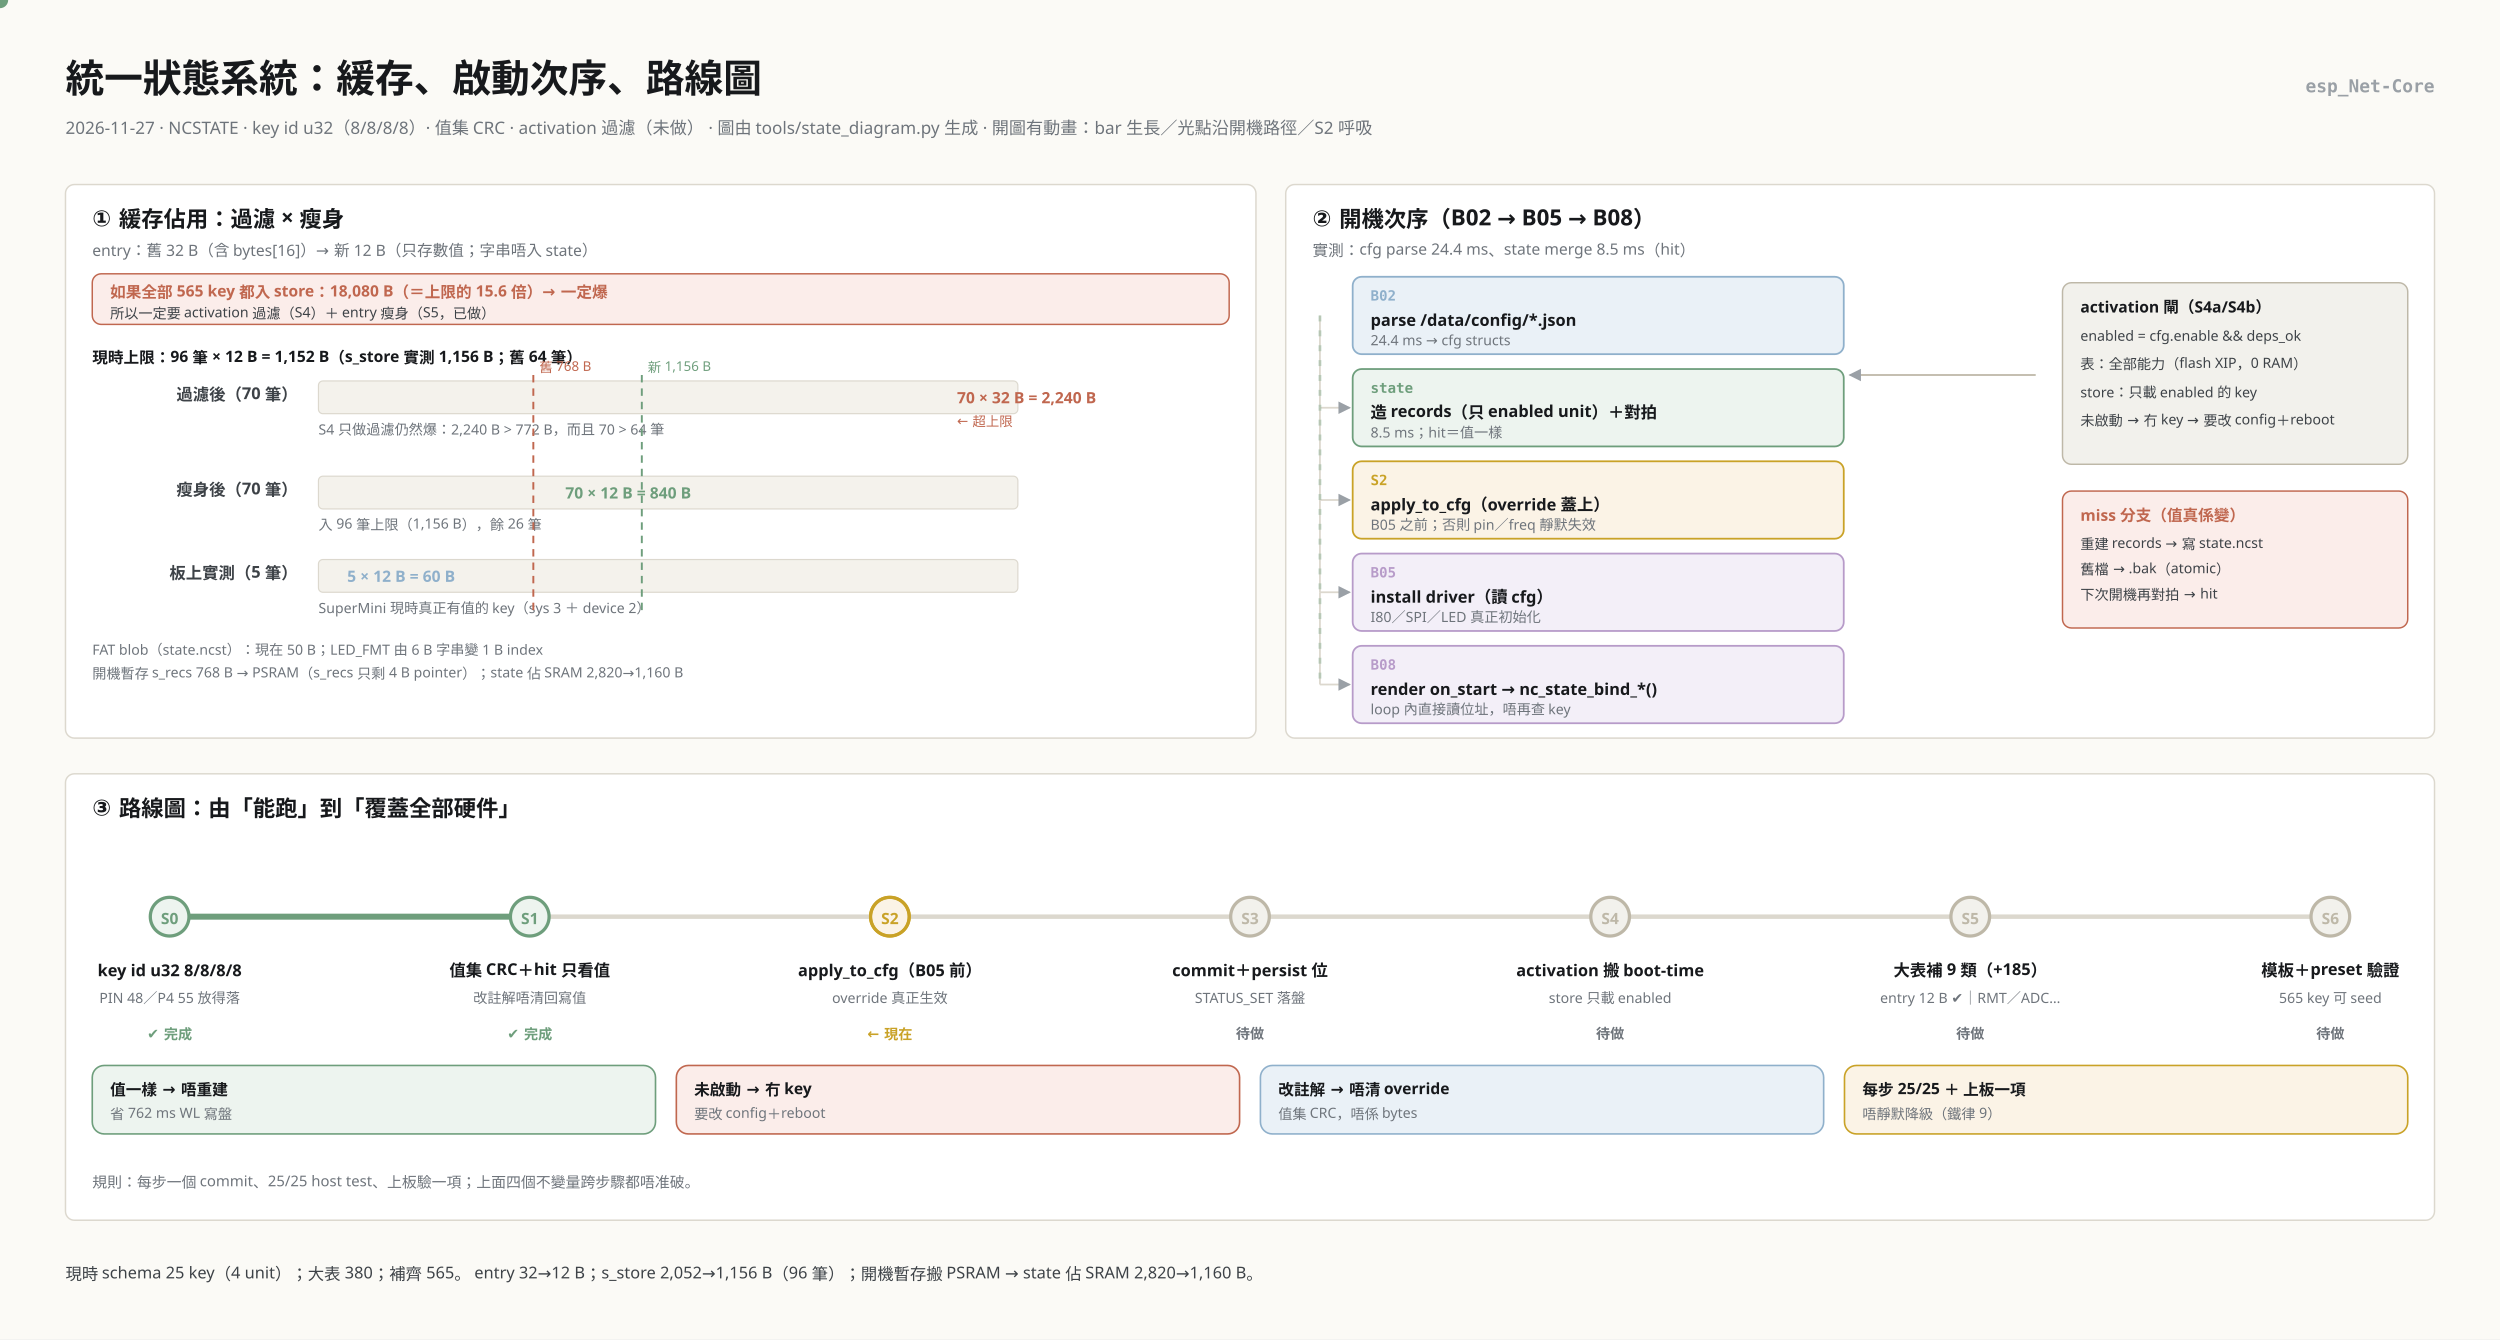
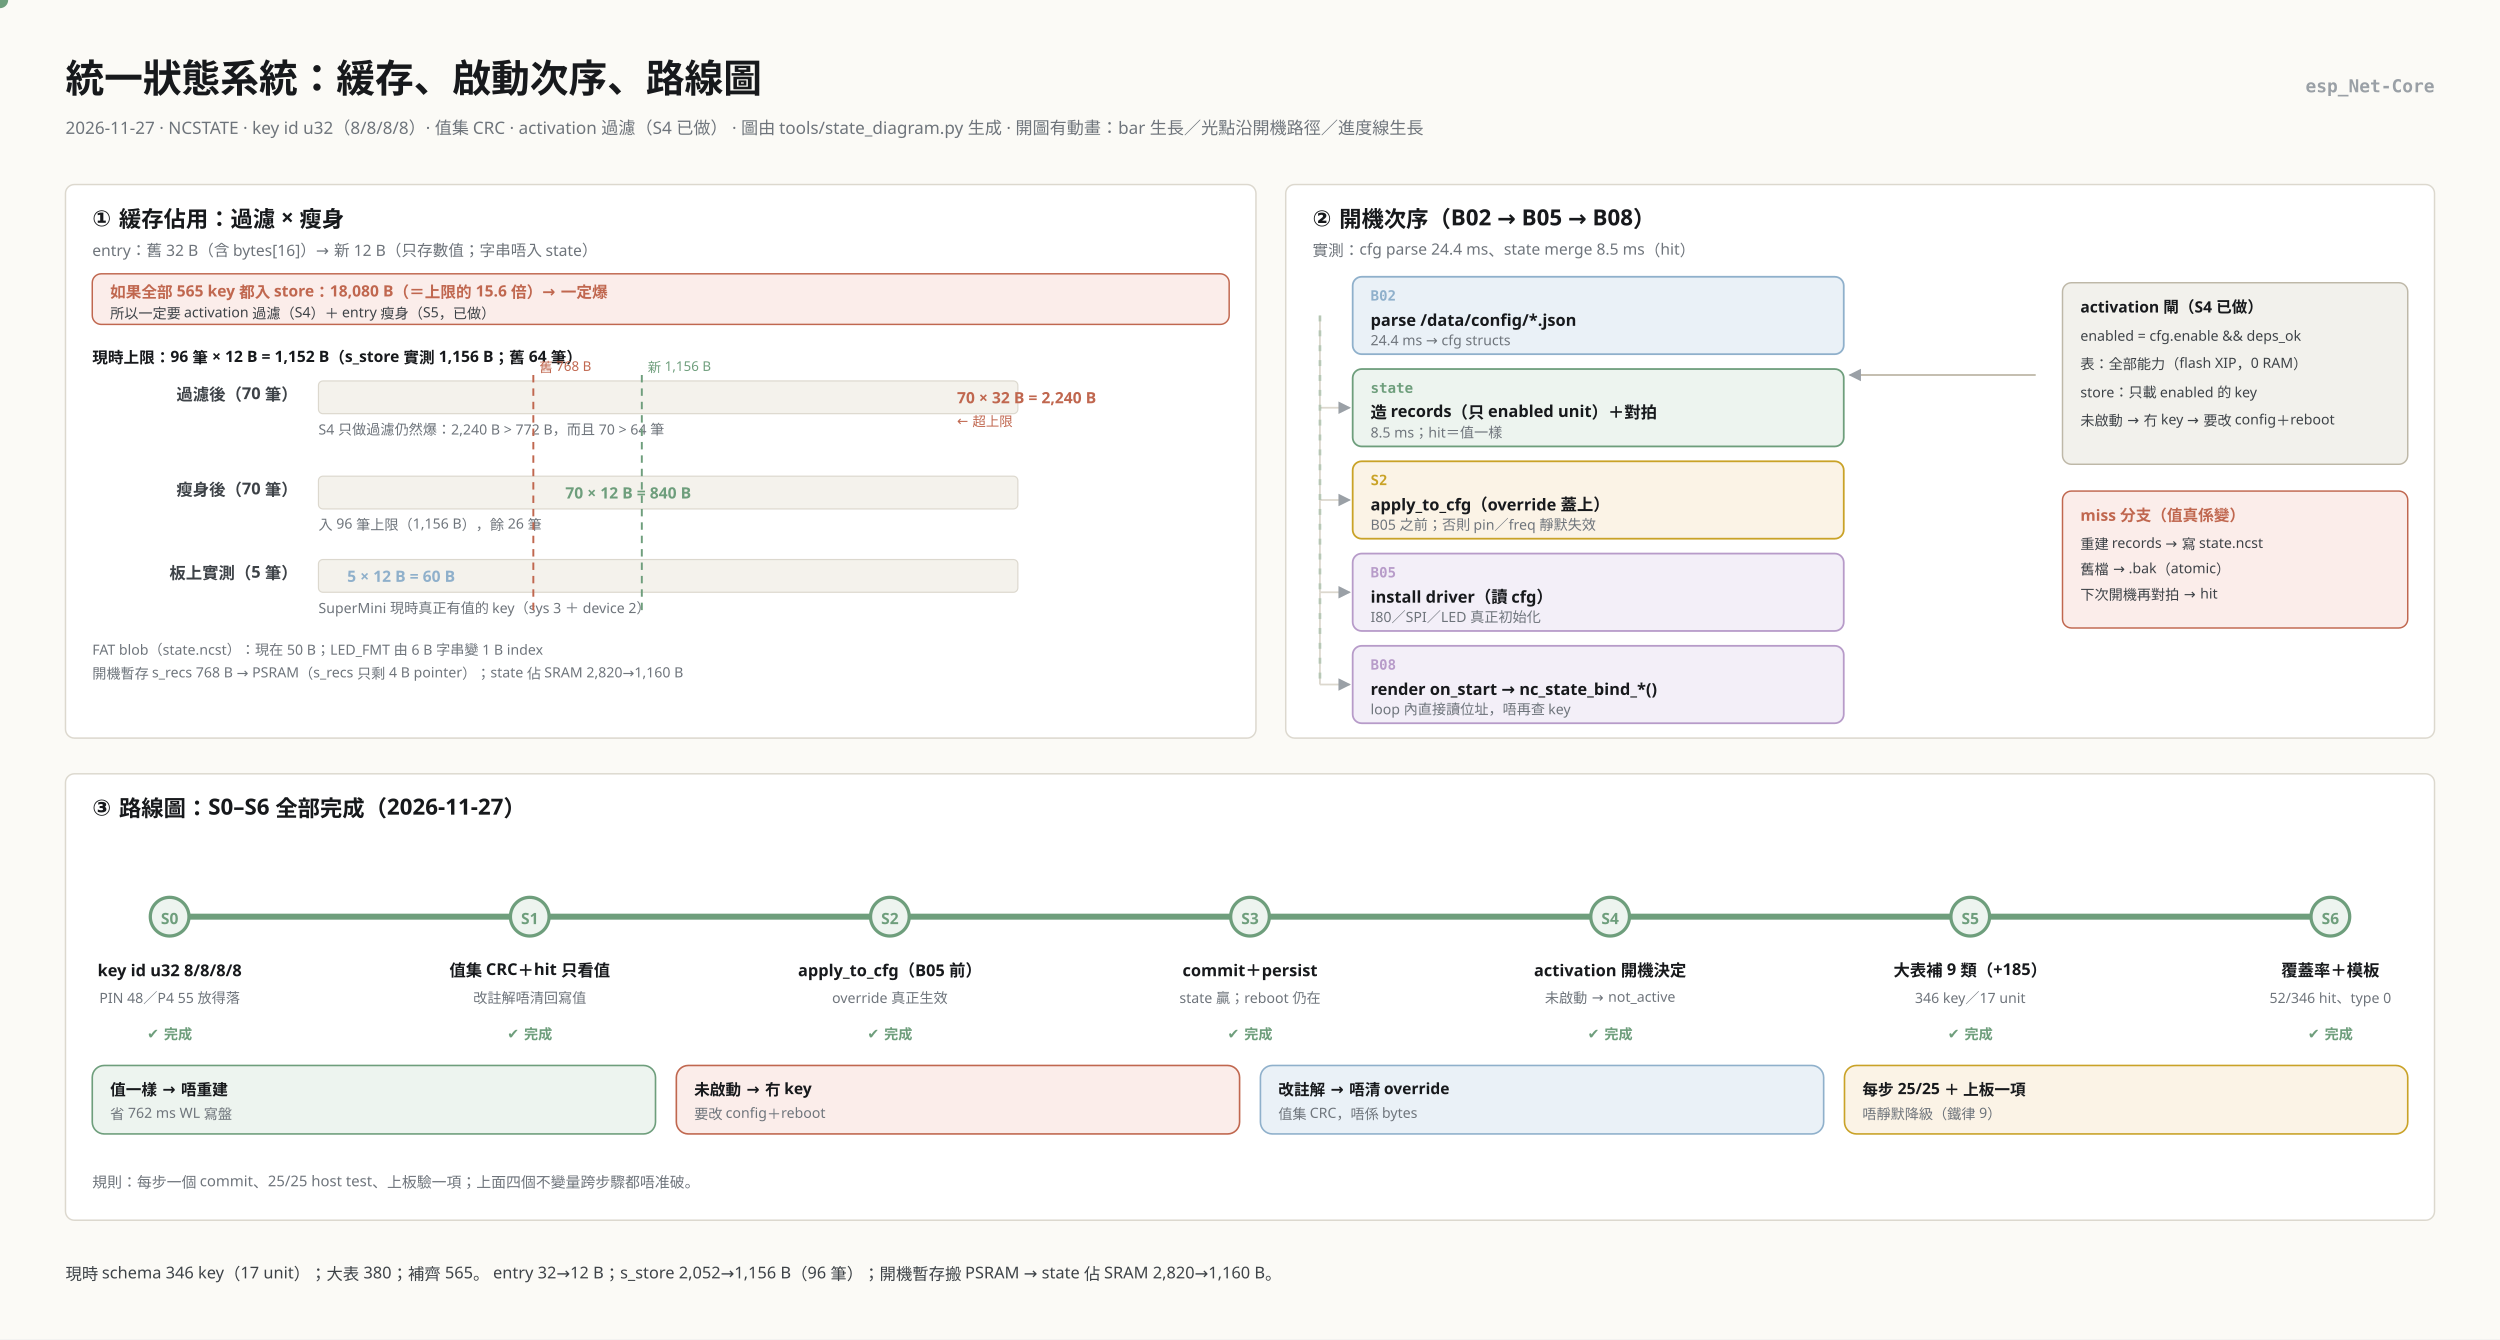
<svg xmlns="http://www.w3.org/2000/svg" xmlns:xlink="http://www.w3.org/1999/xlink" width="1680" height="900" viewBox="0 0 1680 900">
  <defs>
    <marker id="ah" viewBox="0 0 10 10" refX="9" refY="5" markerWidth="7" markerHeight="7" orient="auto-start-reverse">
      <path d="M 0 0 L 10 5 L 0 10 z" fill="#9AA0A6" />
    </marker>
    <marker id="ahg" viewBox="0 0 10 10" refX="9" refY="5" markerWidth="7" markerHeight="7" orient="auto-start-reverse">
      <path d="M 0 0 L 10 5 L 0 10 z" fill="#6E9E7C" />
    </marker>
  </defs>
  <rect x="0.0" y="0.0" width="1680.0" height="900.0" rx="0" fill="#FBFAF6" stroke="#FBFAF6" stroke-width="0" />
  <text x="44.0" y="62.0" font-family="'PingFang TC','Noto Sans TC','Microsoft JhengHei','Segoe UI',sans-serif" font-size="26" font-weight="800" fill="#17191C" text-anchor="start">統一狀態系統：緩存、啟動次序、路線圖</text>
-   <text x="44.0" y="90.0" font-family="'PingFang TC','Noto Sans TC','Microsoft JhengHei','Segoe UI',sans-serif" font-size="11.5" font-weight="400" fill="#6E747B" text-anchor="start">2026-11-27 · NCSTATE · key id u32（8/8/8/8）· 值集 CRC · activation 過濾（未做） · 圖由 tools/state_diagram.py 生成 · 開圖有動畫：bar 生長／光點沿開機路徑／S2 呼吸</text>
+   <text x="44.0" y="90.0" font-family="'PingFang TC','Noto Sans TC','Microsoft JhengHei','Segoe UI',sans-serif" font-size="11.5" font-weight="400" fill="#6E747B" text-anchor="start">2026-11-27 · NCSTATE · key id u32（8/8/8/8）· 值集 CRC · activation 過濾（S4 已做） · 圖由 tools/state_diagram.py 生成 · 開圖有動畫：bar 生長／光點沿開機路徑／進度線生長</text>
  <text x="1636.0" y="62.0" font-family="'SF Mono','JetBrains Mono','Consolas',monospace" font-size="12" font-weight="600" fill="#9AA0A6" text-anchor="end">esp_Net-Core</text>
  <rect x="44.0" y="124.0" width="800.0" height="372.0" rx="6" fill="#FFFFFF" stroke="#DCD8CE" stroke-width="1" />
  <text x="62.0" y="152.0" font-family="'PingFang TC','Noto Sans TC','Microsoft JhengHei','Segoe UI',sans-serif" font-size="15" font-weight="700" fill="#17191C" text-anchor="start">① 緩存佔用：過濾 × 瘦身</text>
  <text x="62.0" y="172.0" font-family="'PingFang TC','Noto Sans TC','Microsoft JhengHei','Segoe UI',sans-serif" font-size="10.5" font-weight="400" fill="#6E747B" text-anchor="start">entry：舊 32 B（含 bytes[16]）→ 新 12 B（只存數值；字串唔入 state）</text>
  <rect x="62.0" y="184.0" width="764.0" height="34.0" rx="6" fill="#FBEDEA" stroke="#C0674F" stroke-width="1" />
  <text x="74.0" y="200.0" font-family="'PingFang TC','Noto Sans TC','Microsoft JhengHei','Segoe UI',sans-serif" font-size="10.5" font-weight="700" fill="#C0674F" text-anchor="start">如果全部 565 key 都入 store：18,080 B（＝上限的 15.6 倍）→ 一定爆</text>
  <text x="74.0" y="214.0" font-family="'PingFang TC','Noto Sans TC','Microsoft JhengHei','Segoe UI',sans-serif" font-size="9.5" font-weight="400" fill="#3D4247" text-anchor="start">所以一定要 activation 過濾（S4）＋ entry 瘦身（S5，已做）</text>
  <text x="62.0" y="244.0" font-family="'PingFang TC','Noto Sans TC','Microsoft JhengHei','Segoe UI',sans-serif" font-size="10.5" font-weight="700" fill="#17191C" text-anchor="start">現時上限：96 筆 × 12 B = 1,152 B（s_store 實測 1,156 B；舊 64 筆）</text>
  <text x="200.0" y="269.0" font-family="'PingFang TC','Noto Sans TC','Microsoft JhengHei','Segoe UI',sans-serif" font-size="11" font-weight="600" fill="#3D4247" text-anchor="end">過濾後（70 筆）</text>
  <rect x="214.0" y="256.0" width="470.0" height="22.0" rx="3" fill="#F4F2EC" stroke="#DCD8CE" stroke-width="0.8" />
  <rect x="214.0" y="256.0" width="0" height="22.0" rx="3" fill="#FBEDEA" stroke="#C0674F" stroke-width="1">
    <animate attributeName="width" from="0" to="421.1" dur="1.4s" begin="0.25s" fill="freeze" />
  </rect>
  <text x="643.1" y="271.0" font-family="'PingFang TC','Noto Sans TC','Microsoft JhengHei','Segoe UI',sans-serif" font-size="10.5" font-weight="700" fill="#C0674F" text-anchor="start">70 × 32 B = 2,240 B</text>
  <text x="643.1" y="286.0" font-family="'PingFang TC','Noto Sans TC','Microsoft JhengHei','Segoe UI',sans-serif" font-size="9" font-weight="400" fill="#C0674F" text-anchor="start">← 超上限</text>
  <text x="214.0" y="292.0" font-family="'PingFang TC','Noto Sans TC','Microsoft JhengHei','Segoe UI',sans-serif" font-size="9.5" font-weight="400" fill="#6E747B" text-anchor="start">S4 只做過濾仍然爆：2,240 B &gt; 772 B，而且 70 &gt; 64 筆</text>
  <text x="200.0" y="333.0" font-family="'PingFang TC','Noto Sans TC','Microsoft JhengHei','Segoe UI',sans-serif" font-size="11" font-weight="600" fill="#3D4247" text-anchor="end">瘦身後（70 筆）</text>
  <rect x="214.0" y="320.0" width="470.0" height="22.0" rx="3" fill="#F4F2EC" stroke="#DCD8CE" stroke-width="0.8" />
  <rect x="214.0" y="320.0" width="0" height="22.0" rx="3" fill="#EDF4EF" stroke="#6E9E7C" stroke-width="1">
    <animate attributeName="width" from="0" to="157.9" dur="1.4s" begin="0.55s" fill="freeze" />
  </rect>
  <text x="379.9" y="335.0" font-family="'PingFang TC','Noto Sans TC','Microsoft JhengHei','Segoe UI',sans-serif" font-size="10.5" font-weight="700" fill="#6E9E7C" text-anchor="start">70 × 12 B = 840 B</text>
  <text x="214.0" y="356.0" font-family="'PingFang TC','Noto Sans TC','Microsoft JhengHei','Segoe UI',sans-serif" font-size="9.5" font-weight="400" fill="#6E747B" text-anchor="start">入 96 筆上限（1,156 B），餘 26 筆</text>
  <text x="200.0" y="389.0" font-family="'PingFang TC','Noto Sans TC','Microsoft JhengHei','Segoe UI',sans-serif" font-size="11" font-weight="600" fill="#3D4247" text-anchor="end">板上實測（5 筆）</text>
  <rect x="214.0" y="376.0" width="470.0" height="22.0" rx="3" fill="#F4F2EC" stroke="#DCD8CE" stroke-width="0.8" />
  <rect x="214.0" y="376.0" width="0" height="22.0" rx="3" fill="#EAF1F7" stroke="#8FB0CB" stroke-width="1">
    <animate attributeName="width" from="0" to="11.3" dur="1.4s" begin="0.85s" fill="freeze" />
  </rect>
  <text x="233.3" y="391.0" font-family="'PingFang TC','Noto Sans TC','Microsoft JhengHei','Segoe UI',sans-serif" font-size="10.5" font-weight="700" fill="#8FB0CB" text-anchor="start">5 × 12 B = 60 B</text>
  <text x="214.0" y="412.0" font-family="'PingFang TC','Noto Sans TC','Microsoft JhengHei','Segoe UI',sans-serif" font-size="9.5" font-weight="400" fill="#6E747B" text-anchor="start">SuperMini 現時真正有值的 key（sys 3 ＋ device 2）</text>
  <line x1="358.4" y1="252" x2="358.4" y2="410" stroke="#C0674F" stroke-width="1.3" stroke-dasharray="5 4">
    <animate attributeName="opacity" values="1;0.4;1" dur="2.8s" repeatCount="indefinite" />
  </line>
  <text x="362.4" y="250.0" font-family="'PingFang TC','Noto Sans TC','Microsoft JhengHei','Segoe UI',sans-serif" font-size="9" font-weight="400" fill="#C0674F" text-anchor="start">舊 768 B</text>
  <line x1="431.3" y1="252" x2="431.3" y2="410" stroke="#6E9E7C" stroke-width="1.3" stroke-dasharray="5 4">
    <animate attributeName="opacity" values="1;0.4;1" dur="2.8s" repeatCount="indefinite" />
  </line>
  <text x="435.3" y="250.0" font-family="'PingFang TC','Noto Sans TC','Microsoft JhengHei','Segoe UI',sans-serif" font-size="9" font-weight="400" fill="#6E9E7C" text-anchor="start">新 1,156 B</text>
  <text x="62.0" y="440.0" font-family="'PingFang TC','Noto Sans TC','Microsoft JhengHei','Segoe UI',sans-serif" font-size="9.5" font-weight="400" fill="#6E747B" text-anchor="start">FAT blob（state.ncst）：現在 50 B；LED_FMT 由 6 B 字串變 1 B index</text>
  <text x="62.0" y="456.0" font-family="'PingFang TC','Noto Sans TC','Microsoft JhengHei','Segoe UI',sans-serif" font-size="9.5" font-weight="400" fill="#6E747B" text-anchor="start">開機暫存 s_recs 768 B → PSRAM（s_recs 只剩 4 B pointer）；state 佔 SRAM 2,820→1,160 B</text>
  <rect x="864.0" y="124.0" width="772.0" height="372.0" rx="6" fill="#FFFFFF" stroke="#DCD8CE" stroke-width="1" />
  <text x="882.0" y="152.0" font-family="'PingFang TC','Noto Sans TC','Microsoft JhengHei','Segoe UI',sans-serif" font-size="15" font-weight="700" fill="#17191C" text-anchor="start">② 開機次序（B02 → B05 → B08）</text>
  <text x="882.0" y="172.0" font-family="'PingFang TC','Noto Sans TC','Microsoft JhengHei','Segoe UI',sans-serif" font-size="10.5" font-weight="400" fill="#6E747B" text-anchor="start">實測：cfg parse 24.4 ms、state merge 8.5 ms（hit）</text>
  <rect x="909.0" y="186.0" width="330.0" height="52.0" rx="6" fill="#EAF1F7" stroke="#8FB0CB" stroke-width="1.2" />
  <text x="921.0" y="202.0" font-family="'SF Mono','JetBrains Mono','Consolas',monospace" font-size="9.5" font-weight="700" fill="#8FB0CB" text-anchor="start">B02</text>
  <text x="921.0" y="219.0" font-family="'PingFang TC','Noto Sans TC','Microsoft JhengHei','Segoe UI',sans-serif" font-size="11" font-weight="600" fill="#17191C" text-anchor="start">parse /data/config/*.json</text>
  <text x="921.0" y="232.0" font-family="'PingFang TC','Noto Sans TC','Microsoft JhengHei','Segoe UI',sans-serif" font-size="9.5" font-weight="400" fill="#6E747B" text-anchor="start">24.4 ms → cfg structs</text>
  <rect x="909.0" y="248.0" width="330.0" height="52.0" rx="6" fill="#EDF4EF" stroke="#6E9E7C" stroke-width="1.2" />
  <text x="921.0" y="264.0" font-family="'SF Mono','JetBrains Mono','Consolas',monospace" font-size="9.5" font-weight="700" fill="#6E9E7C" text-anchor="start">state</text>
  <text x="921.0" y="281.0" font-family="'PingFang TC','Noto Sans TC','Microsoft JhengHei','Segoe UI',sans-serif" font-size="11" font-weight="600" fill="#17191C" text-anchor="start">造 records（只 enabled unit）＋對拍</text>
  <text x="921.0" y="294.0" font-family="'PingFang TC','Noto Sans TC','Microsoft JhengHei','Segoe UI',sans-serif" font-size="9.5" font-weight="400" fill="#6E747B" text-anchor="start">8.5 ms；hit＝值一樣</text>
  <rect x="909.0" y="310.0" width="330.0" height="52.0" rx="6" fill="#FBF3E6" stroke="#C9A227" stroke-width="1.2" />
  <text x="921.0" y="326.0" font-family="'SF Mono','JetBrains Mono','Consolas',monospace" font-size="9.5" font-weight="700" fill="#C9A227" text-anchor="start">S2</text>
  <text x="921.0" y="343.0" font-family="'PingFang TC','Noto Sans TC','Microsoft JhengHei','Segoe UI',sans-serif" font-size="11" font-weight="600" fill="#17191C" text-anchor="start">apply_to_cfg（override 蓋上）</text>
  <text x="921.0" y="356.0" font-family="'PingFang TC','Noto Sans TC','Microsoft JhengHei','Segoe UI',sans-serif" font-size="9.5" font-weight="400" fill="#6E747B" text-anchor="start">B05 之前；否則 pin／freq 靜默失效</text>
  <rect x="909.0" y="372.0" width="330.0" height="52.0" rx="6" fill="#F3EFF8" stroke="#B79BC9" stroke-width="1.2" />
  <text x="921.0" y="388.0" font-family="'SF Mono','JetBrains Mono','Consolas',monospace" font-size="9.5" font-weight="700" fill="#B79BC9" text-anchor="start">B05</text>
  <text x="921.0" y="405.0" font-family="'PingFang TC','Noto Sans TC','Microsoft JhengHei','Segoe UI',sans-serif" font-size="11" font-weight="600" fill="#17191C" text-anchor="start">install driver（讀 cfg）</text>
  <text x="921.0" y="418.0" font-family="'PingFang TC','Noto Sans TC','Microsoft JhengHei','Segoe UI',sans-serif" font-size="9.5" font-weight="400" fill="#6E747B" text-anchor="start">I80／SPI／LED 真正初始化</text>
  <rect x="909.0" y="434.0" width="330.0" height="52.0" rx="6" fill="#F3EFF8" stroke="#B79BC9" stroke-width="1.2" />
  <text x="921.0" y="450.0" font-family="'SF Mono','JetBrains Mono','Consolas',monospace" font-size="9.5" font-weight="700" fill="#B79BC9" text-anchor="start">B08</text>
  <text x="921.0" y="467.0" font-family="'PingFang TC','Noto Sans TC','Microsoft JhengHei','Segoe UI',sans-serif" font-size="11" font-weight="600" fill="#17191C" text-anchor="start">render on_start → nc_state_bind_*()</text>
  <text x="921.0" y="480.0" font-family="'PingFang TC','Noto Sans TC','Microsoft JhengHei','Segoe UI',sans-serif" font-size="9.5" font-weight="400" fill="#6E747B" text-anchor="start">loop 內直接讀位址，唔再查 key</text>
  <path d="M 887.0 212.0 L 887.0 274.0" fill="none" stroke="#DCD8CE" stroke-width="1.2" />
  <path d="M 887.0 274.0 L 907.0 274.0" fill="none" stroke="#DCD8CE" stroke-width="1.2" marker-end="url(#ah)" />
  <path d="M 887.0 274.0 L 887.0 336.0" fill="none" stroke="#DCD8CE" stroke-width="1.2" />
  <path d="M 887.0 336.0 L 907.0 336.0" fill="none" stroke="#DCD8CE" stroke-width="1.2" marker-end="url(#ah)" />
  <path d="M 887.0 336.0 L 887.0 398.0" fill="none" stroke="#DCD8CE" stroke-width="1.2" />
  <path d="M 887.0 398.0 L 907.0 398.0" fill="none" stroke="#DCD8CE" stroke-width="1.2" marker-end="url(#ah)" />
  <path d="M 887.0 398.0 L 887.0 460.0" fill="none" stroke="#DCD8CE" stroke-width="1.2" />
  <path d="M 887.0 460.0 L 907.0 460.0" fill="none" stroke="#DCD8CE" stroke-width="1.2" marker-end="url(#ah)" />
  <path id="bootpath" d="M 887.0 212.0 L 887.0 460.0" fill="none" stroke="#6E9E7C" stroke-opacity="0.35" stroke-width="2" stroke-dasharray="4 6">
    <animate attributeName="stroke-dashoffset" from="0" to="-40" dur="1.1s" repeatCount="indefinite" />
  </path>
  <circle r="5.5" fill="#6E9E7C">
    <animateMotion dur="5.5s" repeatCount="indefinite">
      <mpath xlink:href="#bootpath" />
    </animateMotion>
  </circle>
  <rect x="1386.0" y="190.0" width="232.0" height="122.0" rx="6" fill="#F2F1EC" stroke="#BEB8A8" stroke-width="1" />
-   <text x="1398.0" y="210.0" font-family="'PingFang TC','Noto Sans TC','Microsoft JhengHei','Segoe UI',sans-serif" font-size="10.5" font-weight="700" fill="#17191C" text-anchor="start">activation 閘（S4a/S4b）</text>
+   <text x="1398.0" y="210.0" font-family="'PingFang TC','Noto Sans TC','Microsoft JhengHei','Segoe UI',sans-serif" font-size="10.5" font-weight="700" fill="#17191C" text-anchor="start">activation 閘（S4 已做）</text>
  <text x="1398.0" y="229.0" font-family="'PingFang TC','Noto Sans TC','Microsoft JhengHei','Segoe UI',sans-serif" font-size="9.5" font-weight="400" fill="#3D4247" text-anchor="start">enabled = cfg.enable &amp;&amp; deps_ok</text>
  <text x="1398.0" y="248.0" font-family="'PingFang TC','Noto Sans TC','Microsoft JhengHei','Segoe UI',sans-serif" font-size="9.5" font-weight="400" fill="#3D4247" text-anchor="start">表：全部能力（flash XIP，0 RAM）</text>
  <text x="1398.0" y="267.0" font-family="'PingFang TC','Noto Sans TC','Microsoft JhengHei','Segoe UI',sans-serif" font-size="9.5" font-weight="400" fill="#3D4247" text-anchor="start">store：只載 enabled 的 key</text>
  <text x="1398.0" y="286.0" font-family="'PingFang TC','Noto Sans TC','Microsoft JhengHei','Segoe UI',sans-serif" font-size="9.5" font-weight="400" fill="#3D4247" text-anchor="start">未啟動 → 冇 key → 要改 config＋reboot</text>
  <path d="M 1368.0 252.0 L 1243.0 252.0" fill="none" stroke="#BEB8A8" stroke-width="1.2" marker-end="url(#ah)" />
  <rect x="1386.0" y="330.0" width="232.0" height="92.0" rx="6" fill="#FBEDEA" stroke="#C0674F" stroke-width="1" />
  <text x="1398.0" y="350.0" font-family="'PingFang TC','Noto Sans TC','Microsoft JhengHei','Segoe UI',sans-serif" font-size="10.5" font-weight="700" fill="#C0674F" text-anchor="start">miss 分支（值真係變）</text>
  <text x="1398.0" y="369.0" font-family="'PingFang TC','Noto Sans TC','Microsoft JhengHei','Segoe UI',sans-serif" font-size="9.5" font-weight="400" fill="#3D4247" text-anchor="start">重建 records → 寫 state.ncst</text>
  <text x="1398.0" y="386.0" font-family="'PingFang TC','Noto Sans TC','Microsoft JhengHei','Segoe UI',sans-serif" font-size="9.5" font-weight="400" fill="#3D4247" text-anchor="start">舊檔 → .bak（atomic）</text>
  <text x="1398.0" y="403.0" font-family="'PingFang TC','Noto Sans TC','Microsoft JhengHei','Segoe UI',sans-serif" font-size="9.5" font-weight="400" fill="#3D4247" text-anchor="start">下次開機再對拍 → hit</text>
  <rect x="44.0" y="520.0" width="1592.0" height="300.0" rx="6" fill="#FFFFFF" stroke="#DCD8CE" stroke-width="1" />
-   <text x="62.0" y="548.0" font-family="'PingFang TC','Noto Sans TC','Microsoft JhengHei','Segoe UI',sans-serif" font-size="15" font-weight="700" fill="#17191C" text-anchor="start">③ 路線圖：由「能跑」到「覆蓋全部硬件」</text>
+   <text x="62.0" y="548.0" font-family="'PingFang TC','Noto Sans TC','Microsoft JhengHei','Segoe UI',sans-serif" font-size="15" font-weight="700" fill="#17191C" text-anchor="start">③ 路線圖：S0–S6 全部完成（2026-11-27）</text>
  <line x1="114.0" y1="616" x2="1566.0" y2="616" stroke="#DCD8CE" stroke-width="3" />
-   <line x1="114.0" y1="616" x2="356.0" y2="616" stroke="#6E9E7C" stroke-width="4" stroke-linecap="round">
-     <animate attributeName="x2" from="114.0" to="356.0" dur="1.6s" fill="freeze" />
+   <line x1="114.0" y1="616" x2="1566.0" y2="616" stroke="#6E9E7C" stroke-width="4" stroke-linecap="round">
+     <animate attributeName="x2" from="114.0" to="1566.0" dur="1.6s" fill="freeze" />
  </line>
  <circle cx="114.0" cy="616" r="13" fill="#EDF4EF" stroke="#6E9E7C" stroke-width="2.2" />
  <text x="114.0" y="621.0" font-family="'PingFang TC','Noto Sans TC','Microsoft JhengHei','Segoe UI',sans-serif" font-size="10.5" font-weight="700" fill="#6E9E7C" text-anchor="middle">S0</text>
  <text x="114.0" y="656.0" font-family="'PingFang TC','Noto Sans TC','Microsoft JhengHei','Segoe UI',sans-serif" font-size="11" font-weight="600" fill="#17191C" text-anchor="middle">key id u32 8/8/8/8</text>
  <text x="114.0" y="674.0" font-family="'PingFang TC','Noto Sans TC','Microsoft JhengHei','Segoe UI',sans-serif" font-size="9.5" font-weight="400" fill="#6E747B" text-anchor="middle">PIN 48／P4 55 放得落</text>
  <text x="114.0" y="698.0" font-family="'PingFang TC','Noto Sans TC','Microsoft JhengHei','Segoe UI',sans-serif" font-size="9.5" font-weight="700" fill="#6E9E7C" text-anchor="middle">✔ 完成</text>
  <circle cx="356.0" cy="616" r="13" fill="#EDF4EF" stroke="#6E9E7C" stroke-width="2.2" />
  <text x="356.0" y="621.0" font-family="'PingFang TC','Noto Sans TC','Microsoft JhengHei','Segoe UI',sans-serif" font-size="10.5" font-weight="700" fill="#6E9E7C" text-anchor="middle">S1</text>
  <text x="356.0" y="656.0" font-family="'PingFang TC','Noto Sans TC','Microsoft JhengHei','Segoe UI',sans-serif" font-size="11" font-weight="600" fill="#17191C" text-anchor="middle">值集 CRC＋hit 只看值</text>
  <text x="356.0" y="674.0" font-family="'PingFang TC','Noto Sans TC','Microsoft JhengHei','Segoe UI',sans-serif" font-size="9.5" font-weight="400" fill="#6E747B" text-anchor="middle">改註解唔清回寫值</text>
  <text x="356.0" y="698.0" font-family="'PingFang TC','Noto Sans TC','Microsoft JhengHei','Segoe UI',sans-serif" font-size="9.5" font-weight="700" fill="#6E9E7C" text-anchor="middle">✔ 完成</text>
-   <circle cx="598.0" cy="616" r="13" fill="#FBF3E6" stroke="#C9A227" stroke-width="2.2" />
-   <circle cx="598.0" cy="616" r="13" fill="none" stroke="#C9A227" stroke-width="2">
-     <animate attributeName="r" values="13;20;13" dur="2.2s" repeatCount="indefinite" />
-     <animate attributeName="opacity" values="0.9;0;0.9" dur="2.2s" repeatCount="indefinite" />
-   </circle>
-   <text x="598.0" y="621.0" font-family="'PingFang TC','Noto Sans TC','Microsoft JhengHei','Segoe UI',sans-serif" font-size="10.5" font-weight="700" fill="#C9A227" text-anchor="middle">S2</text>
+   <circle cx="598.0" cy="616" r="13" fill="#EDF4EF" stroke="#6E9E7C" stroke-width="2.2" />
+   <text x="598.0" y="621.0" font-family="'PingFang TC','Noto Sans TC','Microsoft JhengHei','Segoe UI',sans-serif" font-size="10.5" font-weight="700" fill="#6E9E7C" text-anchor="middle">S2</text>
  <text x="598.0" y="656.0" font-family="'PingFang TC','Noto Sans TC','Microsoft JhengHei','Segoe UI',sans-serif" font-size="11" font-weight="600" fill="#17191C" text-anchor="middle">apply_to_cfg（B05 前）</text>
  <text x="598.0" y="674.0" font-family="'PingFang TC','Noto Sans TC','Microsoft JhengHei','Segoe UI',sans-serif" font-size="9.5" font-weight="400" fill="#6E747B" text-anchor="middle">override 真正生效</text>
-   <text x="598.0" y="698.0" font-family="'PingFang TC','Noto Sans TC','Microsoft JhengHei','Segoe UI',sans-serif" font-size="9.5" font-weight="700" fill="#C9A227" text-anchor="middle">← 現在</text>
-   <circle cx="840.0" cy="616" r="13" fill="#F2F1EC" stroke="#BEB8A8" stroke-width="2.2" />
-   <text x="840.0" y="621.0" font-family="'PingFang TC','Noto Sans TC','Microsoft JhengHei','Segoe UI',sans-serif" font-size="10.5" font-weight="700" fill="#BEB8A8" text-anchor="middle">S3</text>
-   <text x="840.0" y="656.0" font-family="'PingFang TC','Noto Sans TC','Microsoft JhengHei','Segoe UI',sans-serif" font-size="11" font-weight="600" fill="#17191C" text-anchor="middle">commit＋persist 位</text>
-   <text x="840.0" y="674.0" font-family="'PingFang TC','Noto Sans TC','Microsoft JhengHei','Segoe UI',sans-serif" font-size="9.5" font-weight="400" fill="#6E747B" text-anchor="middle">STATUS_SET 落盤</text>
-   <text x="840.0" y="698.0" font-family="'PingFang TC','Noto Sans TC','Microsoft JhengHei','Segoe UI',sans-serif" font-size="9.5" font-weight="700" fill="#6E747B" text-anchor="middle">待做</text>
-   <circle cx="1082.0" cy="616" r="13" fill="#F2F1EC" stroke="#BEB8A8" stroke-width="2.2" />
-   <text x="1082.0" y="621.0" font-family="'PingFang TC','Noto Sans TC','Microsoft JhengHei','Segoe UI',sans-serif" font-size="10.5" font-weight="700" fill="#BEB8A8" text-anchor="middle">S4</text>
-   <text x="1082.0" y="656.0" font-family="'PingFang TC','Noto Sans TC','Microsoft JhengHei','Segoe UI',sans-serif" font-size="11" font-weight="600" fill="#17191C" text-anchor="middle">activation 搬 boot-time</text>
-   <text x="1082.0" y="674.0" font-family="'PingFang TC','Noto Sans TC','Microsoft JhengHei','Segoe UI',sans-serif" font-size="9.5" font-weight="400" fill="#6E747B" text-anchor="middle">store 只載 enabled</text>
-   <text x="1082.0" y="698.0" font-family="'PingFang TC','Noto Sans TC','Microsoft JhengHei','Segoe UI',sans-serif" font-size="9.5" font-weight="700" fill="#6E747B" text-anchor="middle">待做</text>
-   <circle cx="1324.0" cy="616" r="13" fill="#F2F1EC" stroke="#BEB8A8" stroke-width="2.2" />
-   <text x="1324.0" y="621.0" font-family="'PingFang TC','Noto Sans TC','Microsoft JhengHei','Segoe UI',sans-serif" font-size="10.5" font-weight="700" fill="#BEB8A8" text-anchor="middle">S5</text>
+   <text x="598.0" y="698.0" font-family="'PingFang TC','Noto Sans TC','Microsoft JhengHei','Segoe UI',sans-serif" font-size="9.5" font-weight="700" fill="#6E9E7C" text-anchor="middle">✔ 完成</text>
+   <circle cx="840.0" cy="616" r="13" fill="#EDF4EF" stroke="#6E9E7C" stroke-width="2.2" />
+   <text x="840.0" y="621.0" font-family="'PingFang TC','Noto Sans TC','Microsoft JhengHei','Segoe UI',sans-serif" font-size="10.5" font-weight="700" fill="#6E9E7C" text-anchor="middle">S3</text>
+   <text x="840.0" y="656.0" font-family="'PingFang TC','Noto Sans TC','Microsoft JhengHei','Segoe UI',sans-serif" font-size="11" font-weight="600" fill="#17191C" text-anchor="middle">commit＋persist</text>
+   <text x="840.0" y="674.0" font-family="'PingFang TC','Noto Sans TC','Microsoft JhengHei','Segoe UI',sans-serif" font-size="9.5" font-weight="400" fill="#6E747B" text-anchor="middle">state 贏；reboot 仍在</text>
+   <text x="840.0" y="698.0" font-family="'PingFang TC','Noto Sans TC','Microsoft JhengHei','Segoe UI',sans-serif" font-size="9.5" font-weight="700" fill="#6E9E7C" text-anchor="middle">✔ 完成</text>
+   <circle cx="1082.0" cy="616" r="13" fill="#EDF4EF" stroke="#6E9E7C" stroke-width="2.2" />
+   <text x="1082.0" y="621.0" font-family="'PingFang TC','Noto Sans TC','Microsoft JhengHei','Segoe UI',sans-serif" font-size="10.5" font-weight="700" fill="#6E9E7C" text-anchor="middle">S4</text>
+   <text x="1082.0" y="656.0" font-family="'PingFang TC','Noto Sans TC','Microsoft JhengHei','Segoe UI',sans-serif" font-size="11" font-weight="600" fill="#17191C" text-anchor="middle">activation 開機決定</text>
+   <text x="1082.0" y="674.0" font-family="'PingFang TC','Noto Sans TC','Microsoft JhengHei','Segoe UI',sans-serif" font-size="9.5" font-weight="400" fill="#6E747B" text-anchor="middle">未啟動 → not_active</text>
+   <text x="1082.0" y="698.0" font-family="'PingFang TC','Noto Sans TC','Microsoft JhengHei','Segoe UI',sans-serif" font-size="9.5" font-weight="700" fill="#6E9E7C" text-anchor="middle">✔ 完成</text>
+   <circle cx="1324.0" cy="616" r="13" fill="#EDF4EF" stroke="#6E9E7C" stroke-width="2.2" />
+   <text x="1324.0" y="621.0" font-family="'PingFang TC','Noto Sans TC','Microsoft JhengHei','Segoe UI',sans-serif" font-size="10.5" font-weight="700" fill="#6E9E7C" text-anchor="middle">S5</text>
  <text x="1324.0" y="656.0" font-family="'PingFang TC','Noto Sans TC','Microsoft JhengHei','Segoe UI',sans-serif" font-size="11" font-weight="600" fill="#17191C" text-anchor="middle">大表補 9 類（+185）</text>
-   <text x="1324.0" y="674.0" font-family="'PingFang TC','Noto Sans TC','Microsoft JhengHei','Segoe UI',sans-serif" font-size="9.5" font-weight="400" fill="#6E747B" text-anchor="middle">entry 12 B ✔｜RMT／ADC…</text>
-   <text x="1324.0" y="698.0" font-family="'PingFang TC','Noto Sans TC','Microsoft JhengHei','Segoe UI',sans-serif" font-size="9.5" font-weight="700" fill="#6E747B" text-anchor="middle">待做</text>
-   <circle cx="1566.0" cy="616" r="13" fill="#F2F1EC" stroke="#BEB8A8" stroke-width="2.2" />
-   <text x="1566.0" y="621.0" font-family="'PingFang TC','Noto Sans TC','Microsoft JhengHei','Segoe UI',sans-serif" font-size="10.5" font-weight="700" fill="#BEB8A8" text-anchor="middle">S6</text>
-   <text x="1566.0" y="656.0" font-family="'PingFang TC','Noto Sans TC','Microsoft JhengHei','Segoe UI',sans-serif" font-size="11" font-weight="600" fill="#17191C" text-anchor="middle">模板＋preset 驗證</text>
-   <text x="1566.0" y="674.0" font-family="'PingFang TC','Noto Sans TC','Microsoft JhengHei','Segoe UI',sans-serif" font-size="9.5" font-weight="400" fill="#6E747B" text-anchor="middle">565 key 可 seed</text>
-   <text x="1566.0" y="698.0" font-family="'PingFang TC','Noto Sans TC','Microsoft JhengHei','Segoe UI',sans-serif" font-size="9.5" font-weight="700" fill="#6E747B" text-anchor="middle">待做</text>
+   <text x="1324.0" y="674.0" font-family="'PingFang TC','Noto Sans TC','Microsoft JhengHei','Segoe UI',sans-serif" font-size="9.5" font-weight="400" fill="#6E747B" text-anchor="middle">346 key／17 unit</text>
+   <text x="1324.0" y="698.0" font-family="'PingFang TC','Noto Sans TC','Microsoft JhengHei','Segoe UI',sans-serif" font-size="9.5" font-weight="700" fill="#6E9E7C" text-anchor="middle">✔ 完成</text>
+   <circle cx="1566.0" cy="616" r="13" fill="#EDF4EF" stroke="#6E9E7C" stroke-width="2.2" />
+   <text x="1566.0" y="621.0" font-family="'PingFang TC','Noto Sans TC','Microsoft JhengHei','Segoe UI',sans-serif" font-size="10.5" font-weight="700" fill="#6E9E7C" text-anchor="middle">S6</text>
+   <text x="1566.0" y="656.0" font-family="'PingFang TC','Noto Sans TC','Microsoft JhengHei','Segoe UI',sans-serif" font-size="11" font-weight="600" fill="#17191C" text-anchor="middle">覆蓋率＋模板</text>
+   <text x="1566.0" y="674.0" font-family="'PingFang TC','Noto Sans TC','Microsoft JhengHei','Segoe UI',sans-serif" font-size="9.5" font-weight="400" fill="#6E747B" text-anchor="middle">52/346 hit、type 0</text>
+   <text x="1566.0" y="698.0" font-family="'PingFang TC','Noto Sans TC','Microsoft JhengHei','Segoe UI',sans-serif" font-size="9.5" font-weight="700" fill="#6E9E7C" text-anchor="middle">✔ 完成</text>
  <rect x="62.0" y="716.0" width="378.5" height="46.0" rx="8" fill="#EDF4EF" stroke="#6E9E7C" stroke-width="1.1" />
  <text x="74.0" y="736.0" font-family="'PingFang TC','Noto Sans TC','Microsoft JhengHei','Segoe UI',sans-serif" font-size="10.5" font-weight="700" fill="#17191C" text-anchor="start">值一樣 → 唔重建</text>
  <text x="74.0" y="752.0" font-family="'PingFang TC','Noto Sans TC','Microsoft JhengHei','Segoe UI',sans-serif" font-size="9.5" font-weight="400" fill="#6E747B" text-anchor="start">省 762 ms WL 寫盤</text>
  <rect x="454.5" y="716.0" width="378.5" height="46.0" rx="8" fill="#FBEDEA" stroke="#C0674F" stroke-width="1.1" />
  <text x="466.5" y="736.0" font-family="'PingFang TC','Noto Sans TC','Microsoft JhengHei','Segoe UI',sans-serif" font-size="10.5" font-weight="700" fill="#17191C" text-anchor="start">未啟動 → 冇 key</text>
  <text x="466.5" y="752.0" font-family="'PingFang TC','Noto Sans TC','Microsoft JhengHei','Segoe UI',sans-serif" font-size="9.5" font-weight="400" fill="#6E747B" text-anchor="start">要改 config＋reboot</text>
  <rect x="847.0" y="716.0" width="378.5" height="46.0" rx="8" fill="#EAF1F7" stroke="#8FB0CB" stroke-width="1.1" />
  <text x="859.0" y="736.0" font-family="'PingFang TC','Noto Sans TC','Microsoft JhengHei','Segoe UI',sans-serif" font-size="10.5" font-weight="700" fill="#17191C" text-anchor="start">改註解 → 唔清 override</text>
  <text x="859.0" y="752.0" font-family="'PingFang TC','Noto Sans TC','Microsoft JhengHei','Segoe UI',sans-serif" font-size="9.5" font-weight="400" fill="#6E747B" text-anchor="start">值集 CRC，唔係 bytes</text>
  <rect x="1239.5" y="716.0" width="378.5" height="46.0" rx="8" fill="#FBF3E6" stroke="#C9A227" stroke-width="1.1" />
  <text x="1251.5" y="736.0" font-family="'PingFang TC','Noto Sans TC','Microsoft JhengHei','Segoe UI',sans-serif" font-size="10.5" font-weight="700" fill="#17191C" text-anchor="start">每步 25/25 ＋ 上板一項</text>
  <text x="1251.5" y="752.0" font-family="'PingFang TC','Noto Sans TC','Microsoft JhengHei','Segoe UI',sans-serif" font-size="9.5" font-weight="400" fill="#6E747B" text-anchor="start">唔靜默降級（鐵律 9）</text>
  <text x="62.0" y="798.0" font-family="'PingFang TC','Noto Sans TC','Microsoft JhengHei','Segoe UI',sans-serif" font-size="10" font-weight="400" fill="#6E747B" text-anchor="start">規則：每步一個 commit、25/25 host test、上板驗一項；上面四個不變量跨步驟都唔准破。</text>
-   <text x="44.0" y="860.0" font-family="'PingFang TC','Noto Sans TC','Microsoft JhengHei','Segoe UI',sans-serif" font-size="11" font-weight="400" fill="#3D4247" text-anchor="start">現時 schema 25 key（4 unit）；大表 380；補齊 565。 entry 32→12 B；s_store 2,052→1,156 B（96 筆）；開機暫存搬 PSRAM → state 佔 SRAM 2,820→1,160 B。</text>
+   <text x="44.0" y="860.0" font-family="'PingFang TC','Noto Sans TC','Microsoft JhengHei','Segoe UI',sans-serif" font-size="11" font-weight="400" fill="#3D4247" text-anchor="start">現時 schema 346 key（17 unit）；大表 380；補齊 565。 entry 32→12 B；s_store 2,052→1,156 B（96 筆）；開機暫存搬 PSRAM → state 佔 SRAM 2,820→1,160 B。</text>
</svg>
